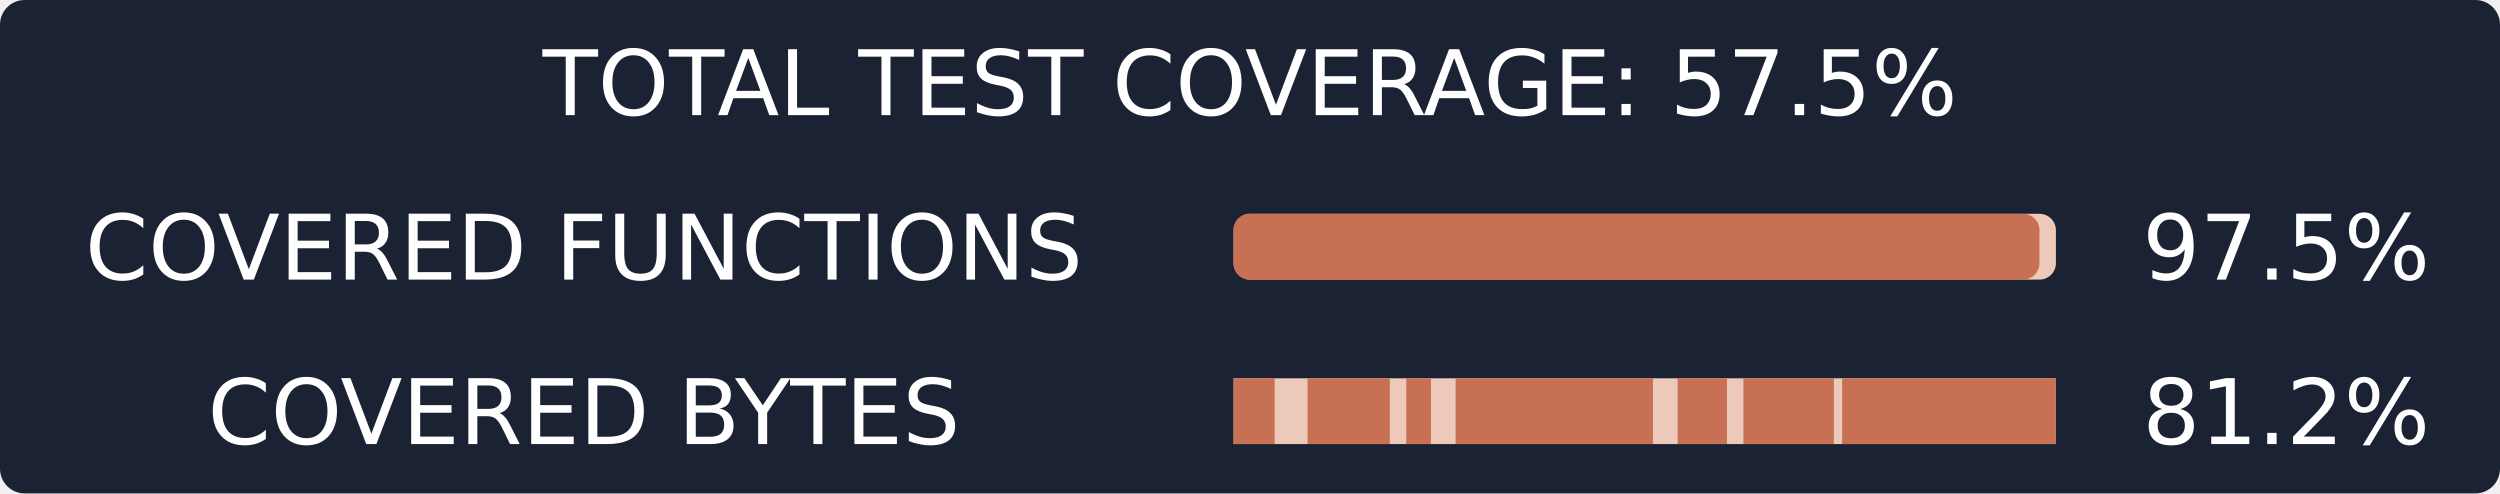
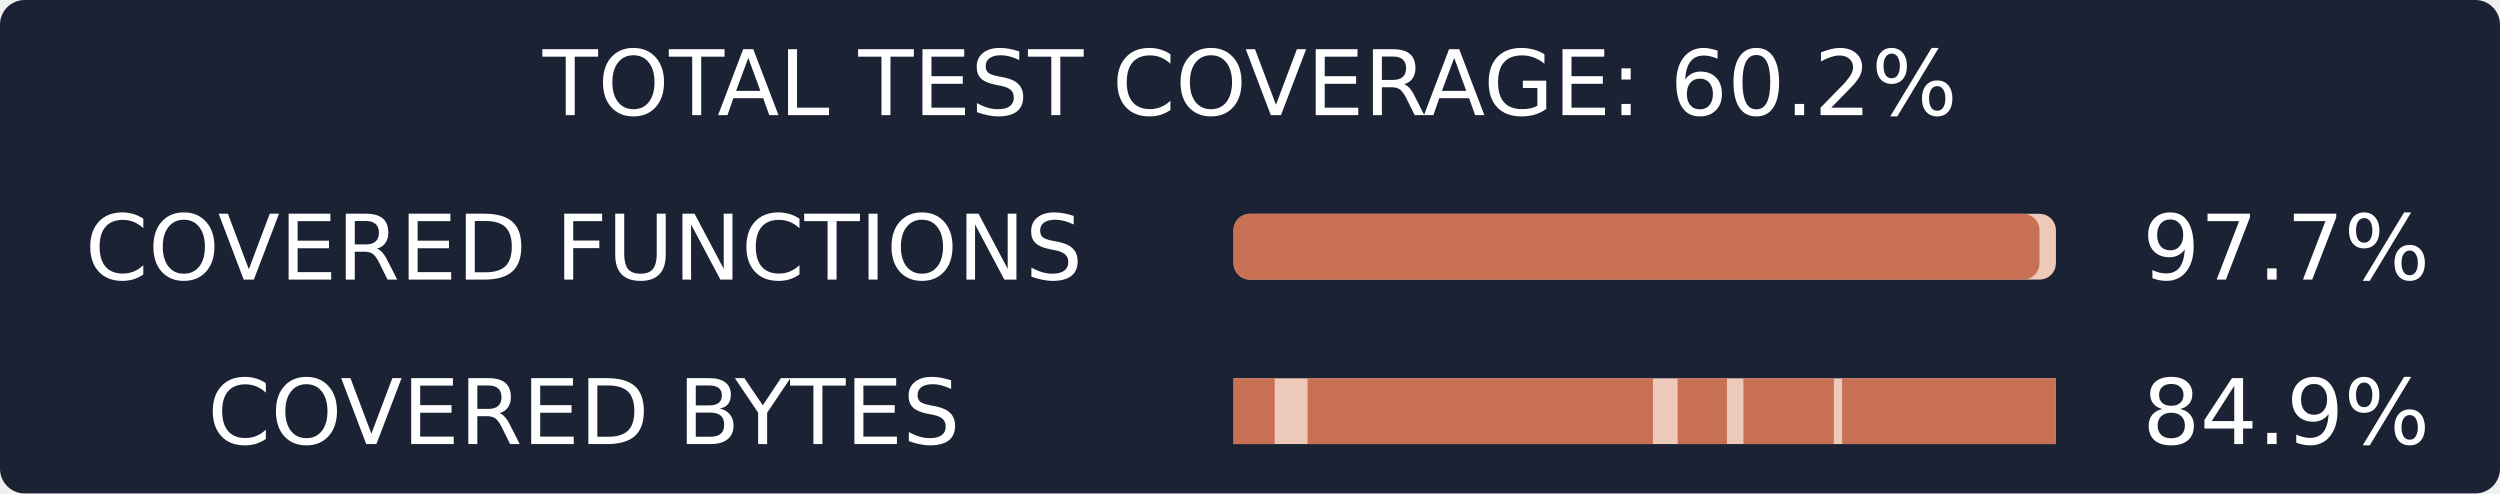
- <svg xmlns="http://www.w3.org/2000/svg" width="304" height="60" role="img" aria-label="decomp: 97.5% of functions, 81.2% of code bytes done; the total test coverage over all of them is 57.5%">
+ <svg xmlns="http://www.w3.org/2000/svg" width="304" height="60" role="img" aria-label="decomp: 97.7% of functions, 84.9% of code bytes done; the total test coverage over all of them is 60.2%">
  <clipPath id="r">
    <rect width="304" height="60" rx="3" />
  </clipPath>
  <g clip-path="url(#r)">
    <rect width="304" height="60" fill="#1a2233" />
    <rect x="150" y="26" width="100" height="8" rx="2" fill="#ecc9b9" />
    <rect x="150" y="26" width="98" height="8" rx="2" fill="#c87053" />
    <rect x="150" y="46" width="100" height="8" fill="#ecc9b9" />
    <rect x="150" y="46" width="5" height="8" fill="#c87053" />
-     <rect x="159" y="46" width="10" height="8" fill="#c87053" />
-     <rect x="171" y="46" width="3" height="8" fill="#c87053" />
-     <rect x="177" y="46" width="24" height="8" fill="#c87053" />
+     <rect x="159" y="46" width="42" height="8" fill="#c87053" />
    <rect x="204" y="46" width="6" height="8" fill="#c87053" />
    <rect x="212" y="46" width="11" height="8" fill="#c87053" />
    <rect x="224" y="46" width="26" height="8" fill="#c87053" />
  </g>
  <g fill="#fff" font-family="Verdana,DejaVu Sans,sans-serif" font-size="11" text-anchor="middle">
    <text x="71" y="34">COVERED FUNCTIONS</text>
    <text x="71" y="54">COVERED BYTES</text>
-     <text x="278" y="34">97.5%</text>
-     <text x="278" y="54">81.2%</text>
-     <text x="152" y="14">TOTAL TEST COVERAGE: 57.5%</text>
+     <text x="278" y="34">97.7%</text>
+     <text x="278" y="54">84.9%</text>
+     <text x="152" y="14">TOTAL TEST COVERAGE: 60.2%</text>
  </g>
</svg>
